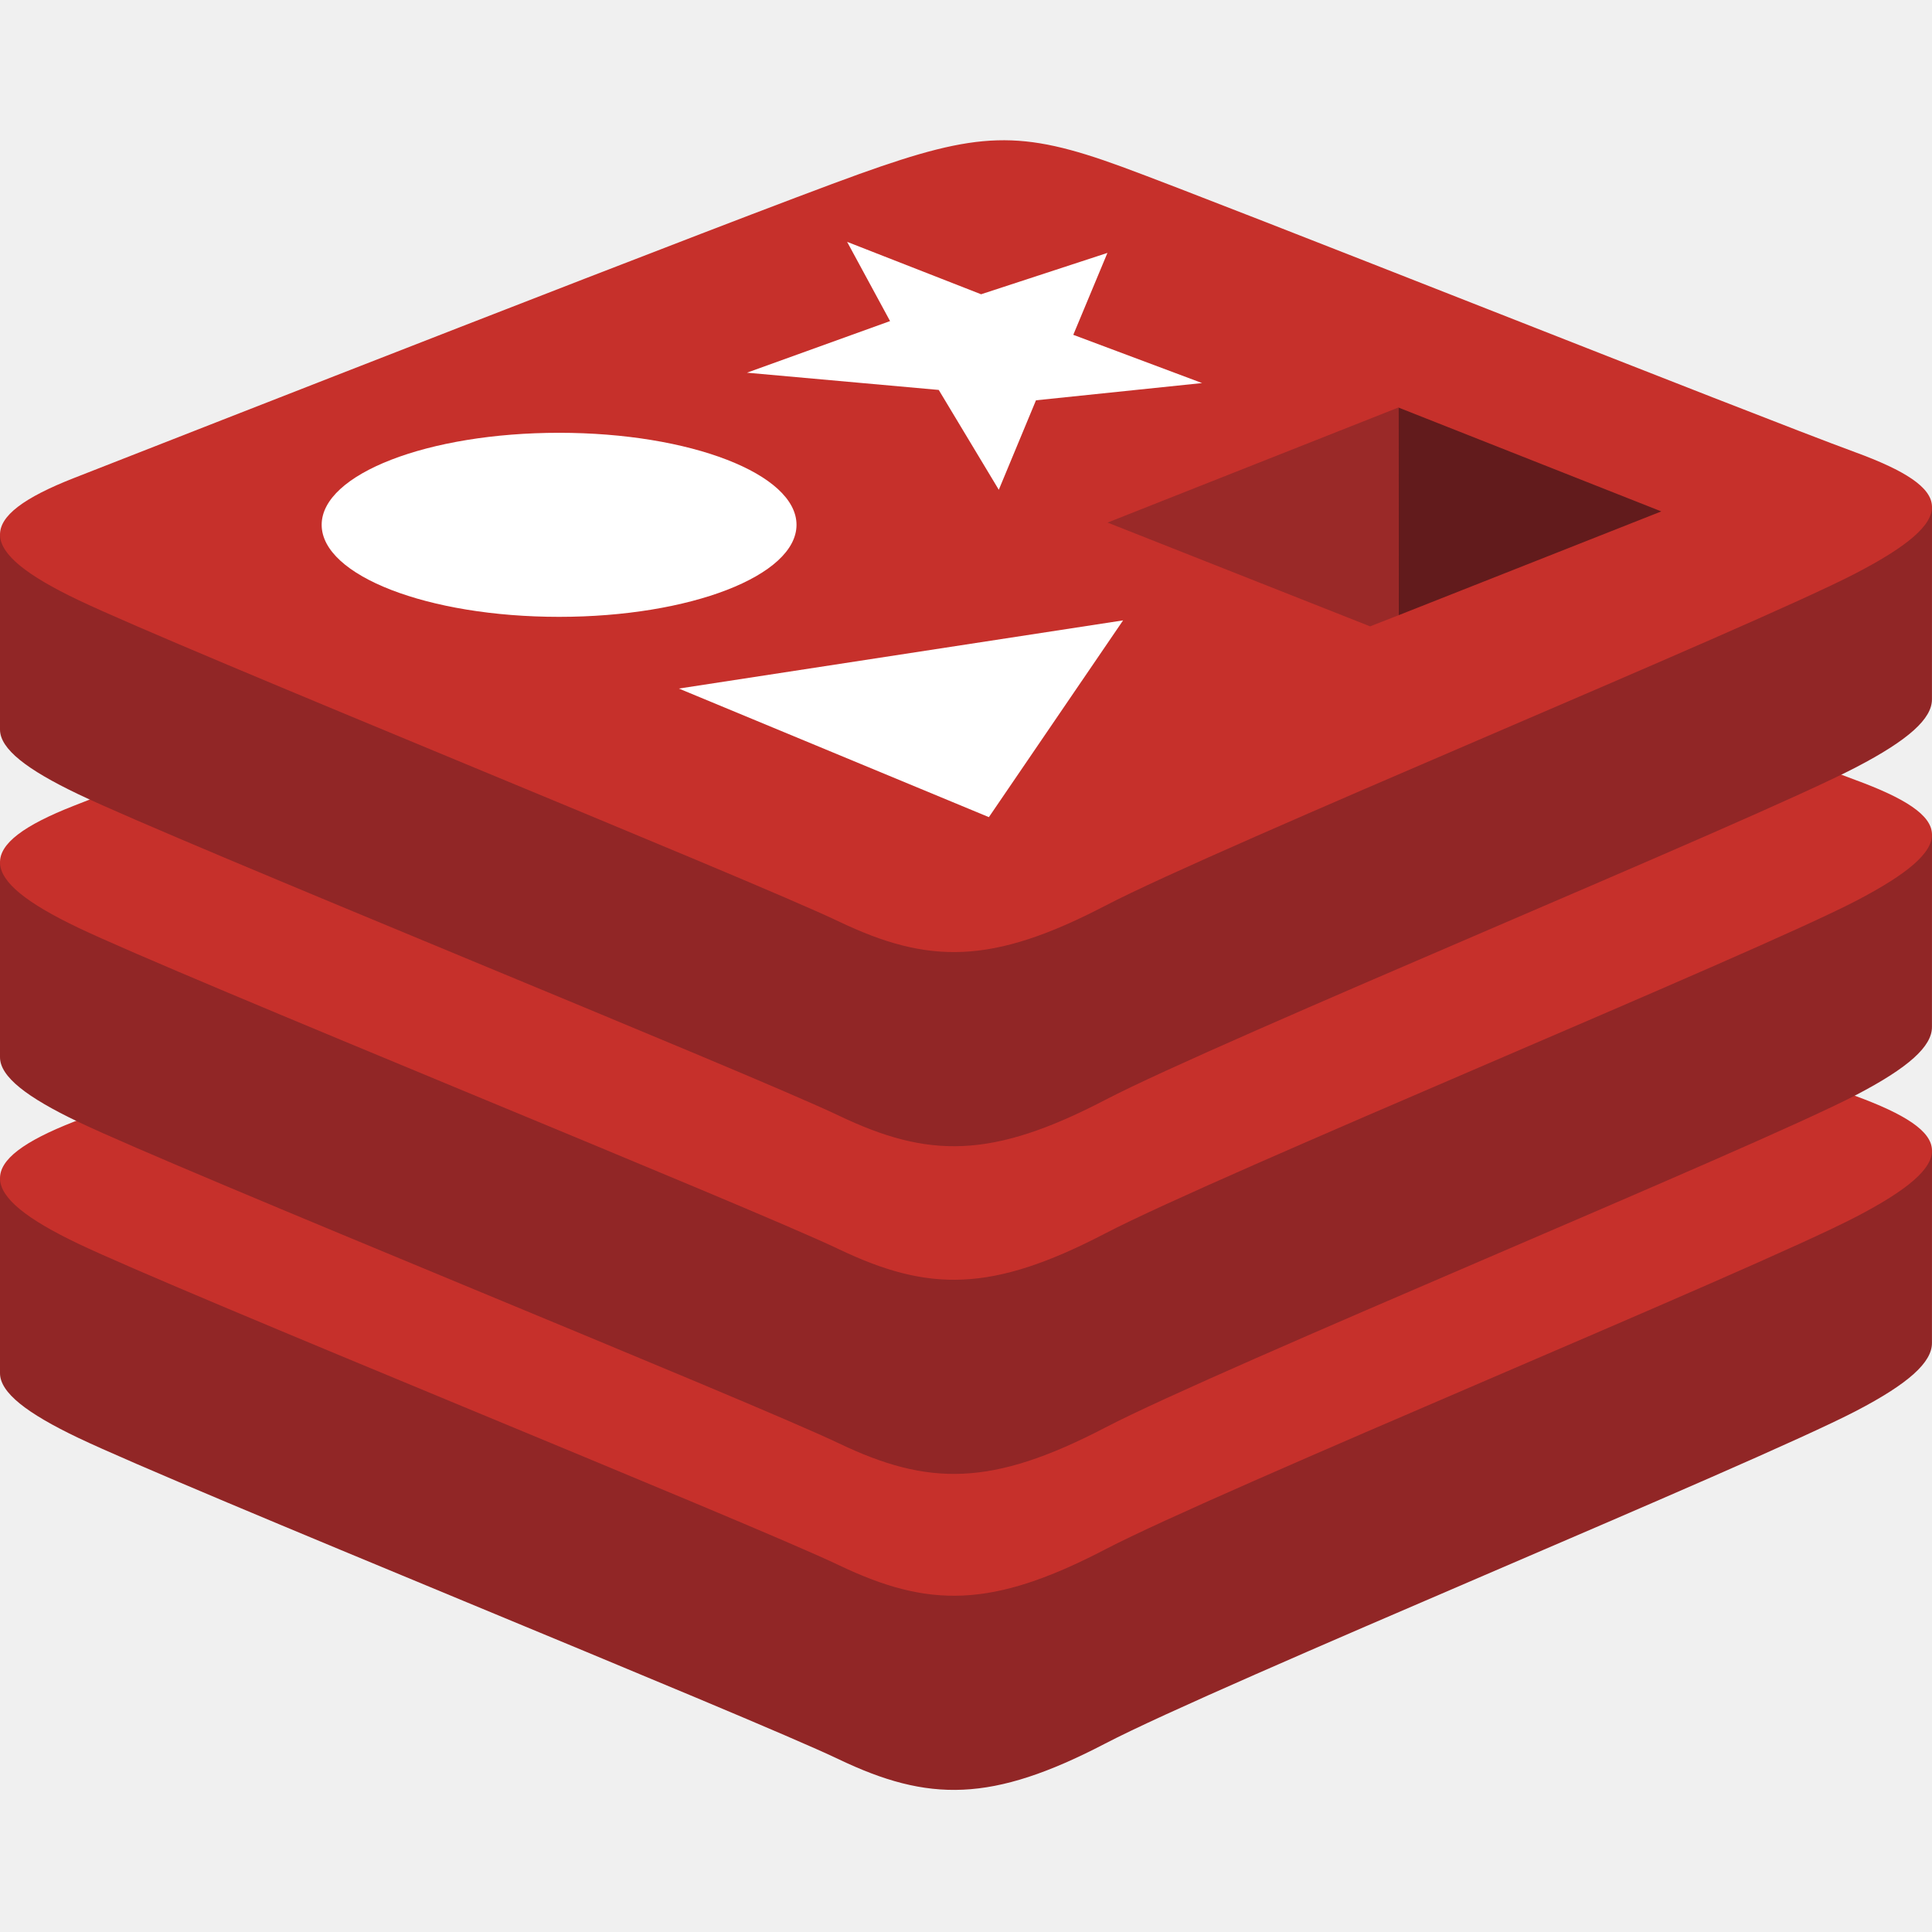
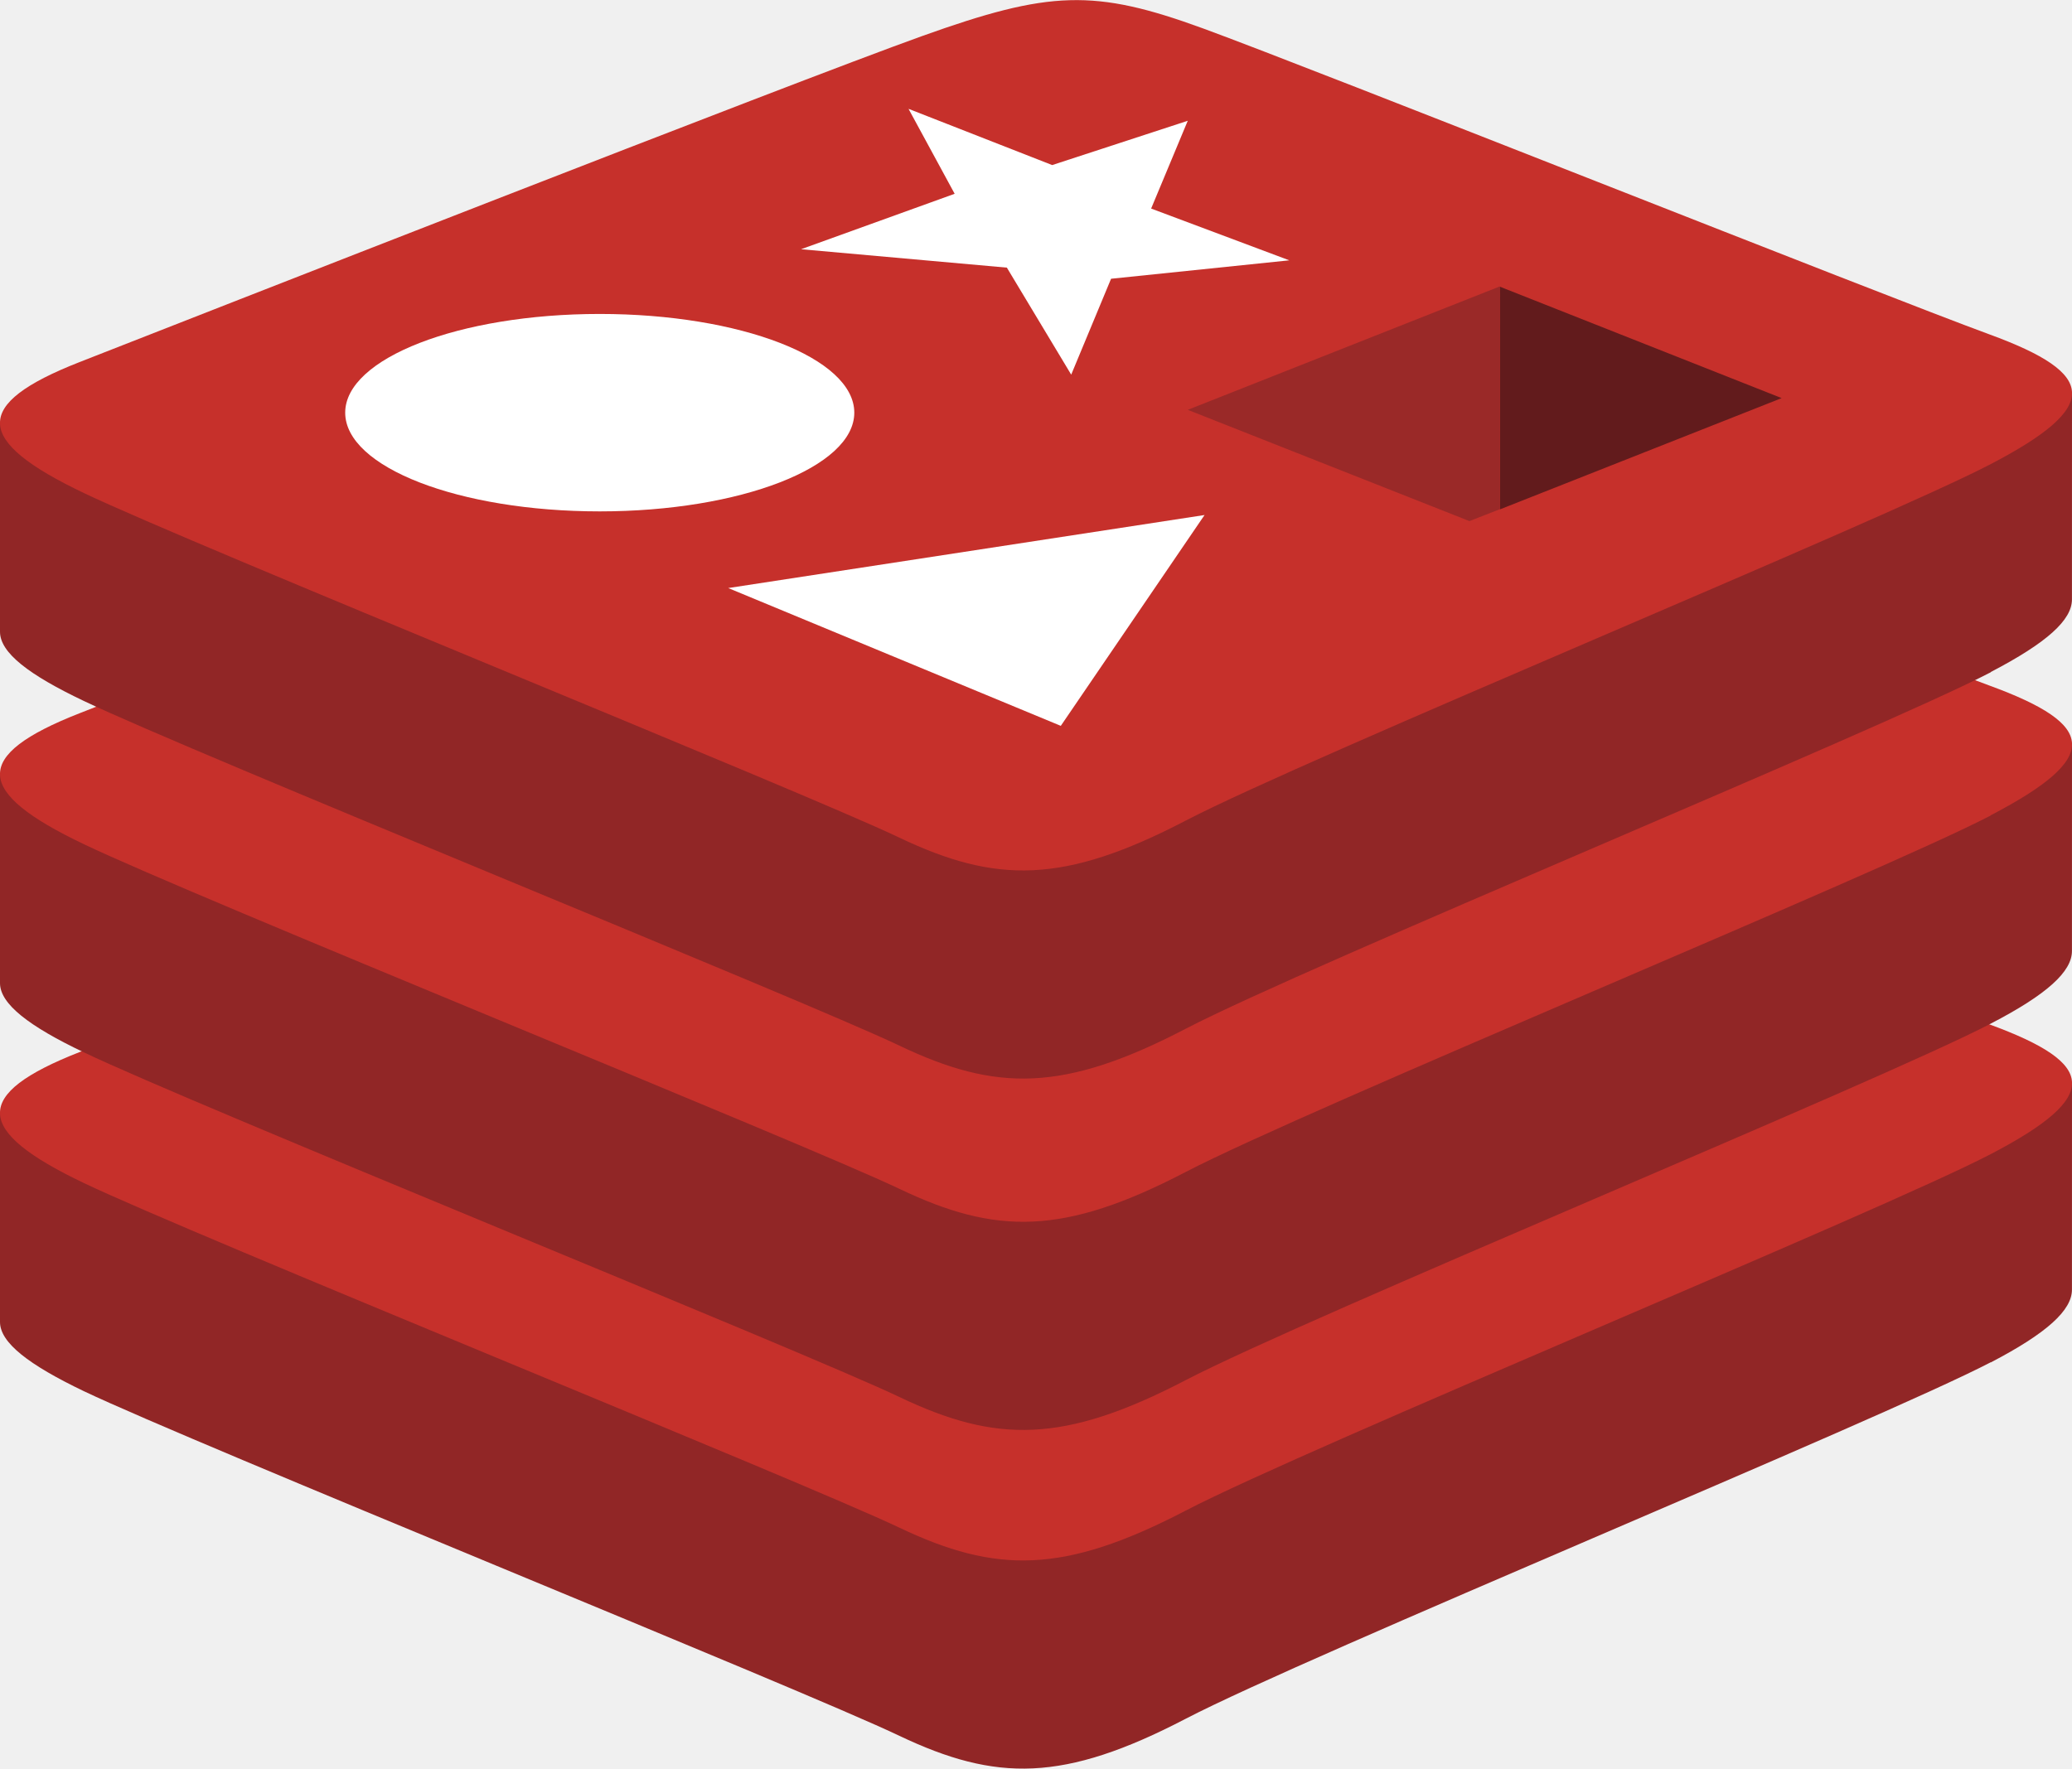
- <svg xmlns="http://www.w3.org/2000/svg" width="800px" height="800px" viewBox="0 -18 256 256" preserveAspectRatio="xMinYMin meet">
-   <path d="M245.97 168.943c-13.662 7.121-84.434 36.22-99.501 44.075-15.067 7.856-23.437 7.78-35.34 2.09-11.902-5.69-87.216-36.112-100.783-42.597C3.566 169.271 0 166.535 0 163.951v-25.876s98.05-21.345 113.879-27.024c15.828-5.679 21.32-5.884 34.79-.95 13.472 4.936 94.018 19.468 107.331 24.344l-.006 25.51c.002 2.558-3.07 5.364-10.024 8.988" fill="#912626" />
-   <path d="M245.965 143.22c-13.661 7.118-84.431 36.218-99.498 44.072-15.066 7.857-23.436 7.78-35.338 2.09-11.903-5.686-87.214-36.113-100.78-42.594-13.566-6.485-13.85-10.948-.524-16.166 13.326-5.22 88.224-34.605 104.055-40.284 15.828-5.677 21.319-5.884 34.789-.948 13.471 4.934 83.819 32.935 97.13 37.81 13.316 4.881 13.827 8.9.166 16.02" fill="#C6302B" />
-   <path d="M245.97 127.074c-13.662 7.122-84.434 36.22-99.501 44.078-15.067 7.853-23.437 7.777-35.34 2.087-11.903-5.687-87.216-36.112-100.783-42.597C3.566 127.402 0 124.67 0 122.085V96.206s98.05-21.344 113.879-27.023c15.828-5.679 21.32-5.885 34.79-.95C162.142 73.168 242.688 87.697 256 92.574l-.006 25.513c.002 2.557-3.07 5.363-10.024 8.987" fill="#912626" />
-   <path d="M245.965 101.351c-13.661 7.12-84.431 36.218-99.498 44.075-15.066 7.854-23.436 7.777-35.338 2.087-11.903-5.686-87.214-36.112-100.78-42.594-13.566-6.483-13.85-10.947-.524-16.167C23.151 83.535 98.05 54.148 113.88 48.47c15.828-5.678 21.319-5.884 34.789-.949 13.471 4.934 83.819 32.933 97.13 37.81 13.316 4.88 13.827 8.9.166 16.02" fill="#C6302B" />
-   <path d="M245.97 83.653c-13.662 7.12-84.434 36.22-99.501 44.078-15.067 7.854-23.437 7.777-35.34 2.087-11.903-5.687-87.216-36.113-100.783-42.595C3.566 83.98 0 81.247 0 78.665v-25.88s98.05-21.343 113.879-27.021c15.828-5.68 21.32-5.884 34.79-.95C162.142 29.749 242.688 44.278 256 49.155l-.006 25.512c.002 2.555-3.07 5.361-10.024 8.986" fill="#912626" />
-   <path d="M245.965 57.93c-13.661 7.12-84.431 36.22-99.498 44.074-15.066 7.854-23.436 7.777-35.338 2.09C99.227 98.404 23.915 67.98 10.35 61.497-3.217 55.015-3.5 50.55 9.825 45.331 23.151 40.113 98.05 10.73 113.88 5.05c15.828-5.679 21.319-5.883 34.789-.948 13.471 4.935 83.819 32.934 97.13 37.811 13.316 4.876 13.827 8.897.166 16.017" fill="#C6302B" />
-   <path d="M159.283 32.757l-22.01 2.285-4.927 11.856-7.958-13.23-25.415-2.284 18.964-6.839-5.69-10.498 17.755 6.944 16.738-5.48-4.524 10.855 17.067 6.391M131.032 90.275L89.955 73.238l58.86-9.035-17.783 26.072M74.082 39.347c17.375 0 31.46 5.46 31.46 12.194 0 6.736-14.085 12.195-31.46 12.195s-31.46-5.46-31.46-12.195c0-6.734 14.085-12.194 31.46-12.194" fill="#FFF" />
-   <path d="M185.295 35.998l34.836 13.766-34.806 13.753-.03-27.52" fill="#621B1C" />
-   <path d="M146.755 51.243l38.54-15.245.03 27.519-3.779 1.478-34.791-13.752" fill="#9A2928" />
+ <svg xmlns="http://www.w3.org/2000/svg" width="32" height="27.323" viewBox="0 -18 10.24 8.743" preserveAspectRatio="xMinYMin" version="1.1" id="svg9">
+   <defs id="defs9" />
+   <path d="m 9.839,-11.266 c -0.546,0.285 -3.377,1.449 -3.98,1.763 -0.603,0.314 -0.937,0.311 -1.414,0.084 C 3.969,-9.647 0.957,-10.864 0.414,-11.123 0.143,-11.253 0,-11.362 0,-11.465 v -1.035 c 0,0 3.922,-0.854 4.555,-1.081 0.633,-0.227 0.853,-0.235 1.392,-0.038 0.539,0.197 3.761,0.779 4.293,0.974 l -2.4e-4,1.02 c 8e-5,0.102 -0.123,0.215 -0.401,0.36" fill="#912626" id="path1" style="stroke-width:0.04" />
+   <path d="m 9.839,-12.295 c -0.546,0.285 -3.377,1.449 -3.98,1.763 -0.603,0.314 -0.937,0.311 -1.414,0.084 -0.476,-0.227 -3.489,-1.445 -4.031,-1.704 -0.543,-0.259 -0.554,-0.438 -0.021,-0.647 0.533,-0.209 3.529,-1.384 4.162,-1.611 0.633,-0.227 0.853,-0.235 1.392,-0.038 0.539,0.197 3.353,1.317 3.885,1.512 0.533,0.195 0.553,0.356 0.007,0.641" fill="#c6302b" id="path2" style="stroke-width:0.04" />
+   <path d="m 9.839,-12.94 c -0.546,0.285 -3.377,1.449 -3.98,1.763 -0.603,0.314 -0.937,0.311 -1.414,0.083 -0.476,-0.227 -3.489,-1.444 -4.031,-1.704 C 0.143,-12.927 0,-13.037 0,-13.14 v -1.035 c 0,0 3.922,-0.854 4.555,-1.081 0.633,-0.227 0.853,-0.235 1.392,-0.038 0.539,0.197 3.761,0.779 4.293,0.974 l -2.4e-4,1.021 c 8e-5,0.102 -0.123,0.215 -0.401,0.359" fill="#912626" id="path3" style="stroke-width:0.04" />
+   <path d="m 9.839,-13.969 c -0.546,0.285 -3.377,1.449 -3.98,1.763 -0.603,0.314 -0.937,0.311 -1.414,0.083 -0.476,-0.227 -3.489,-1.444 -4.031,-1.704 -0.543,-0.259 -0.554,-0.438 -0.021,-0.647 0.533,-0.209 3.529,-1.384 4.162,-1.611 0.633,-0.227 0.853,-0.235 1.392,-0.038 0.539,0.197 3.353,1.317 3.885,1.512 0.533,0.195 0.553,0.356 0.007,0.641" fill="#c6302b" id="path4" style="stroke-width:0.04" />
+   <path d="m 9.839,-14.677 c -0.546,0.285 -3.377,1.449 -3.98,1.763 -0.603,0.314 -0.937,0.311 -1.414,0.083 -0.476,-0.227 -3.489,-1.445 -4.031,-1.704 C 0.143,-14.664 0,-14.773 0,-14.877 v -1.035 c 0,0 3.922,-0.854 4.555,-1.081 0.633,-0.227 0.853,-0.235 1.392,-0.038 0.539,0.197 3.761,0.779 4.293,0.974 l -2.4e-4,1.02 c 8e-5,0.102 -0.123,0.214 -0.401,0.359" fill="#912626" id="path5" style="stroke-width:0.04" />
+   <path d="m 9.839,-15.706 c -0.546,0.285 -3.377,1.449 -3.98,1.763 -0.603,0.314 -0.937,0.311 -1.414,0.084 -0.476,-0.228 -3.489,-1.445 -4.031,-1.704 -0.543,-0.259 -0.554,-0.438 -0.021,-0.647 0.533,-0.209 3.529,-1.384 4.162,-1.611 0.633,-0.227 0.853,-0.235 1.392,-0.038 0.539,0.197 3.353,1.317 3.885,1.512 0.533,0.195 0.553,0.356 0.007,0.641" fill="#c6302b" id="path6" style="stroke-width:0.04" />
+   <path d="m 6.371,-16.713 -0.88,0.091 -0.197,0.474 -0.318,-0.529 -1.017,-0.091 0.759,-0.274 -0.228,-0.42 0.71,0.278 0.67,-0.219 -0.181,0.434 0.683,0.256 m -1.13,2.301 -1.643,-0.681 2.354,-0.361 -0.711,1.043 m -2.278,-2.037 c 0.695,0 1.258,0.218 1.258,0.488 0,0.269 -0.563,0.488 -1.258,0.488 -0.695,0 -1.258,-0.218 -1.258,-0.488 0,-0.269 0.563,-0.488 1.258,-0.488" fill="#ffffff" id="path7" style="stroke-width:0.04" />
+   <path d="m 7.412,-16.583 1.393,0.551 -1.392,0.55 -0.001,-1.101" fill="#621b1c" id="path8" style="stroke-width:0.04" />
+   <path d="m 5.87,-15.974 1.542,-0.61 0.001,1.101 -0.151,0.059 -1.392,-0.55" fill="#9a2928" id="path9" style="stroke-width:0.04" />
</svg>
